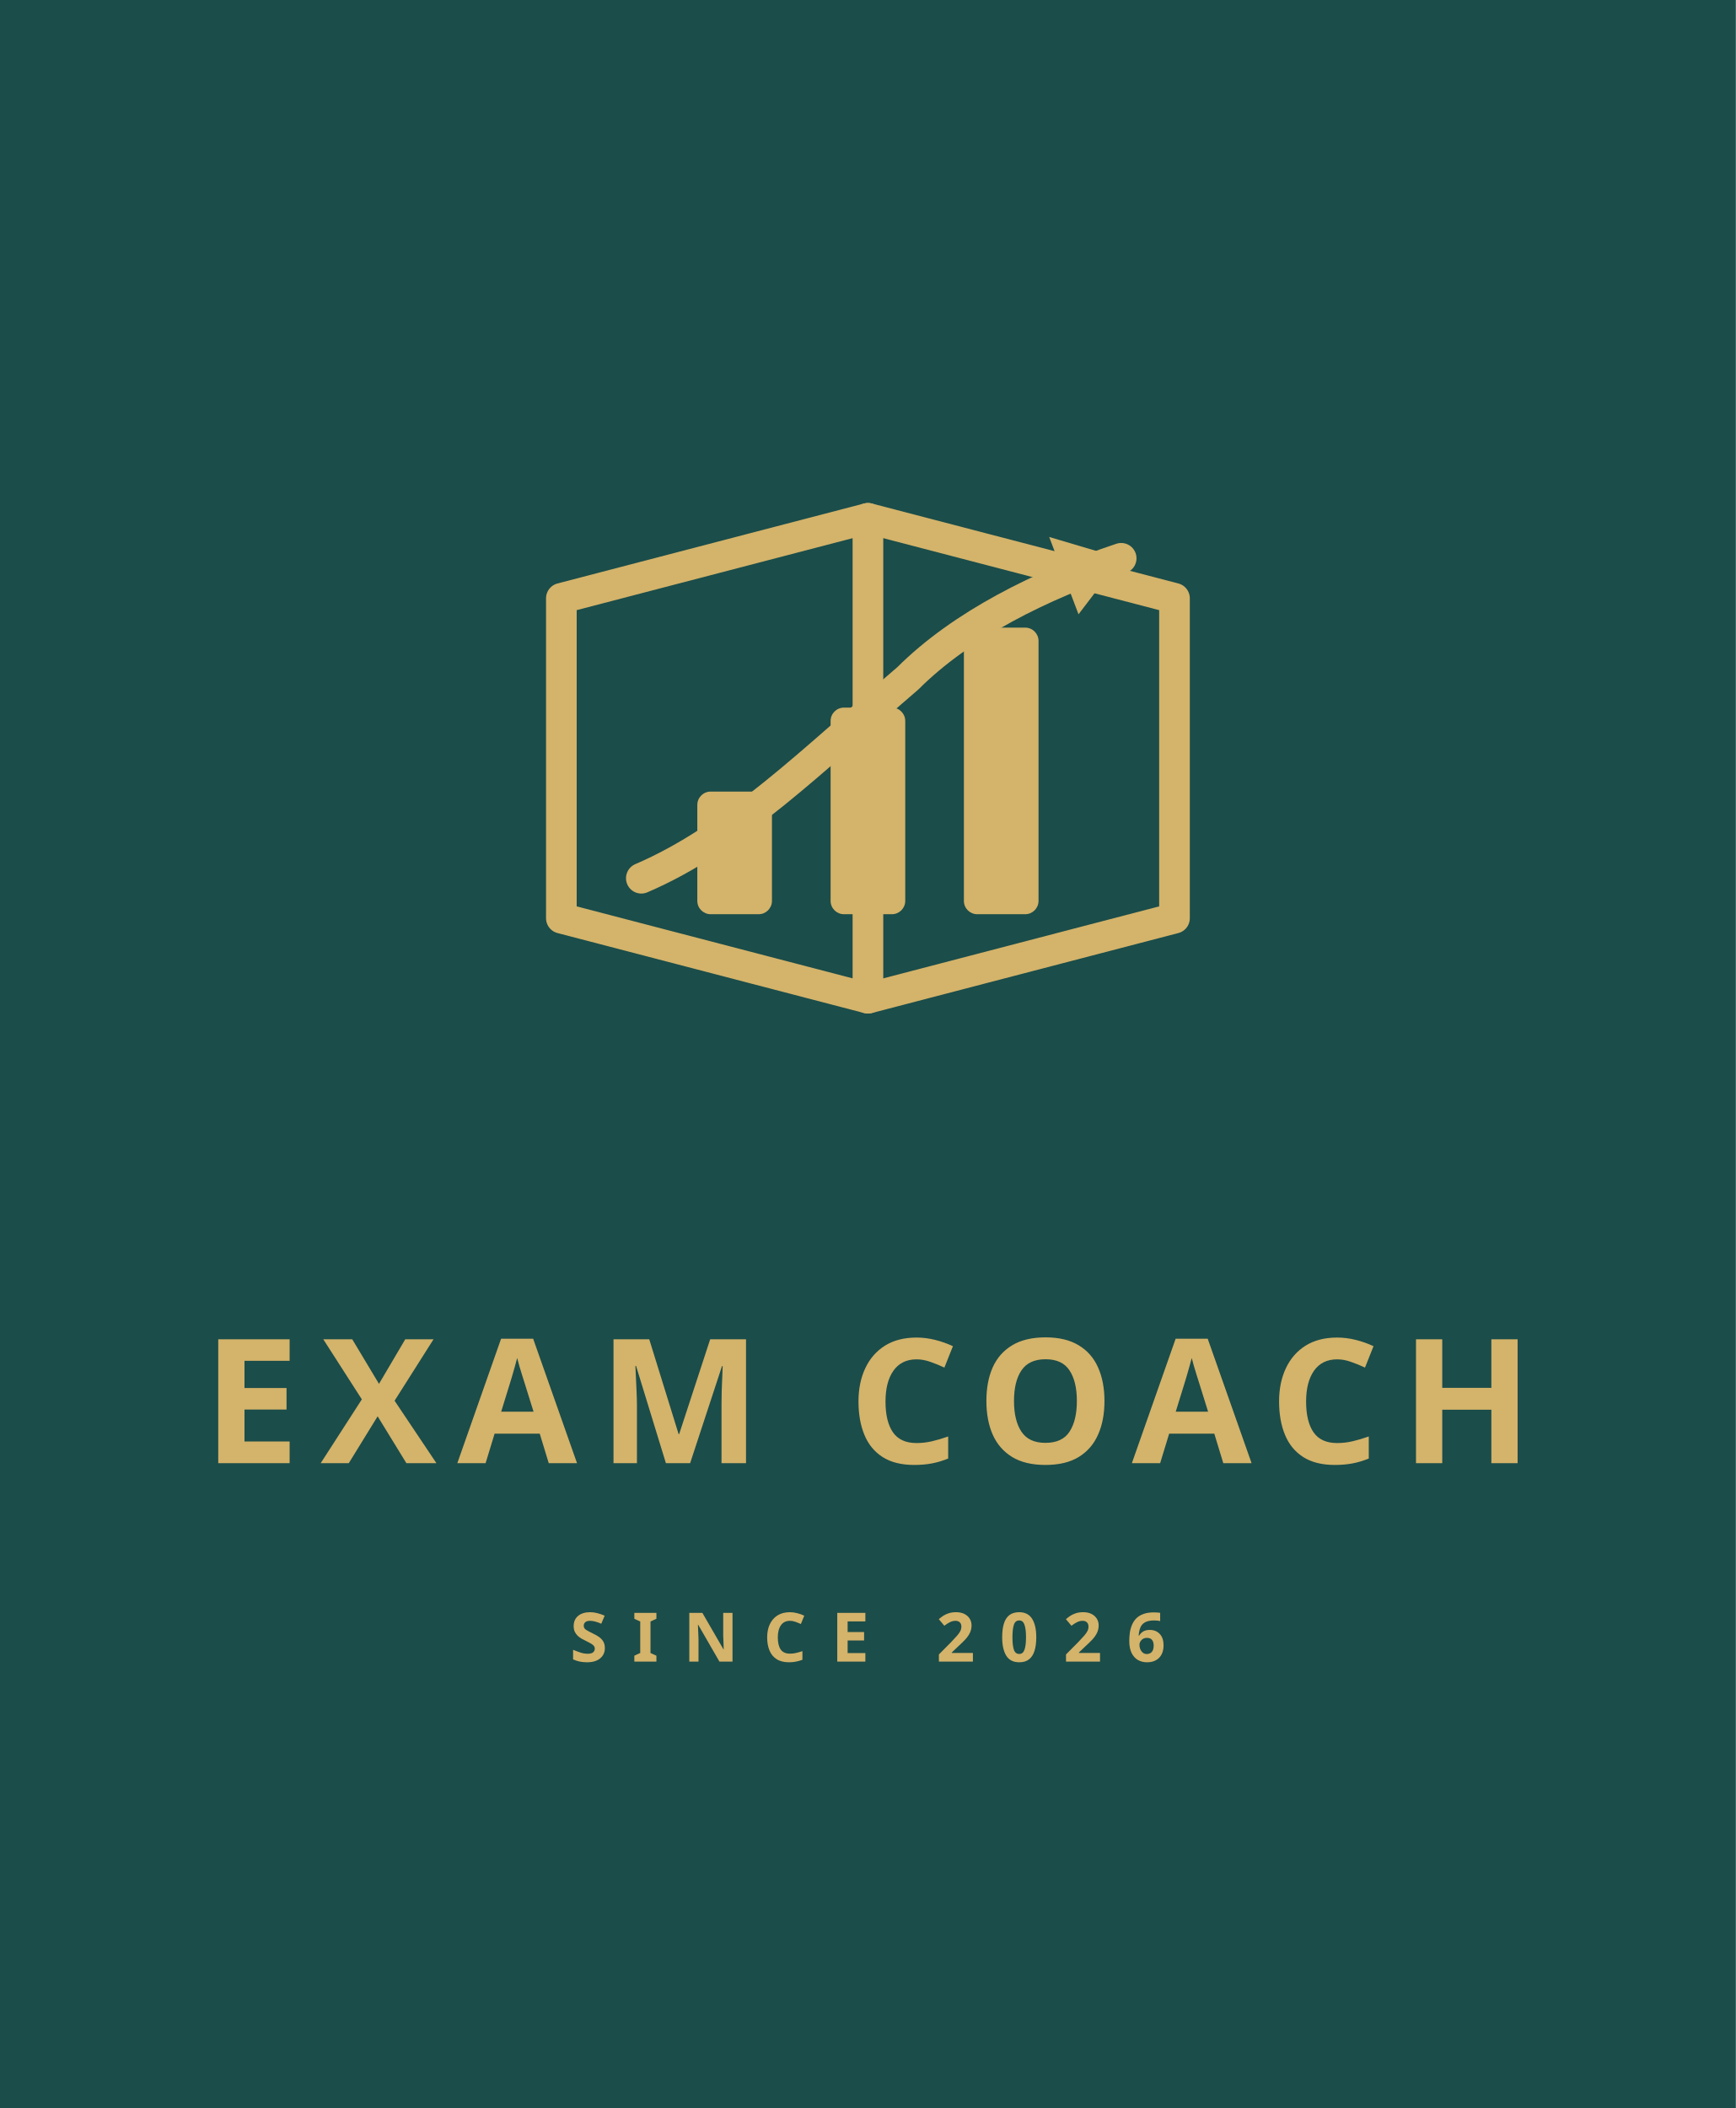
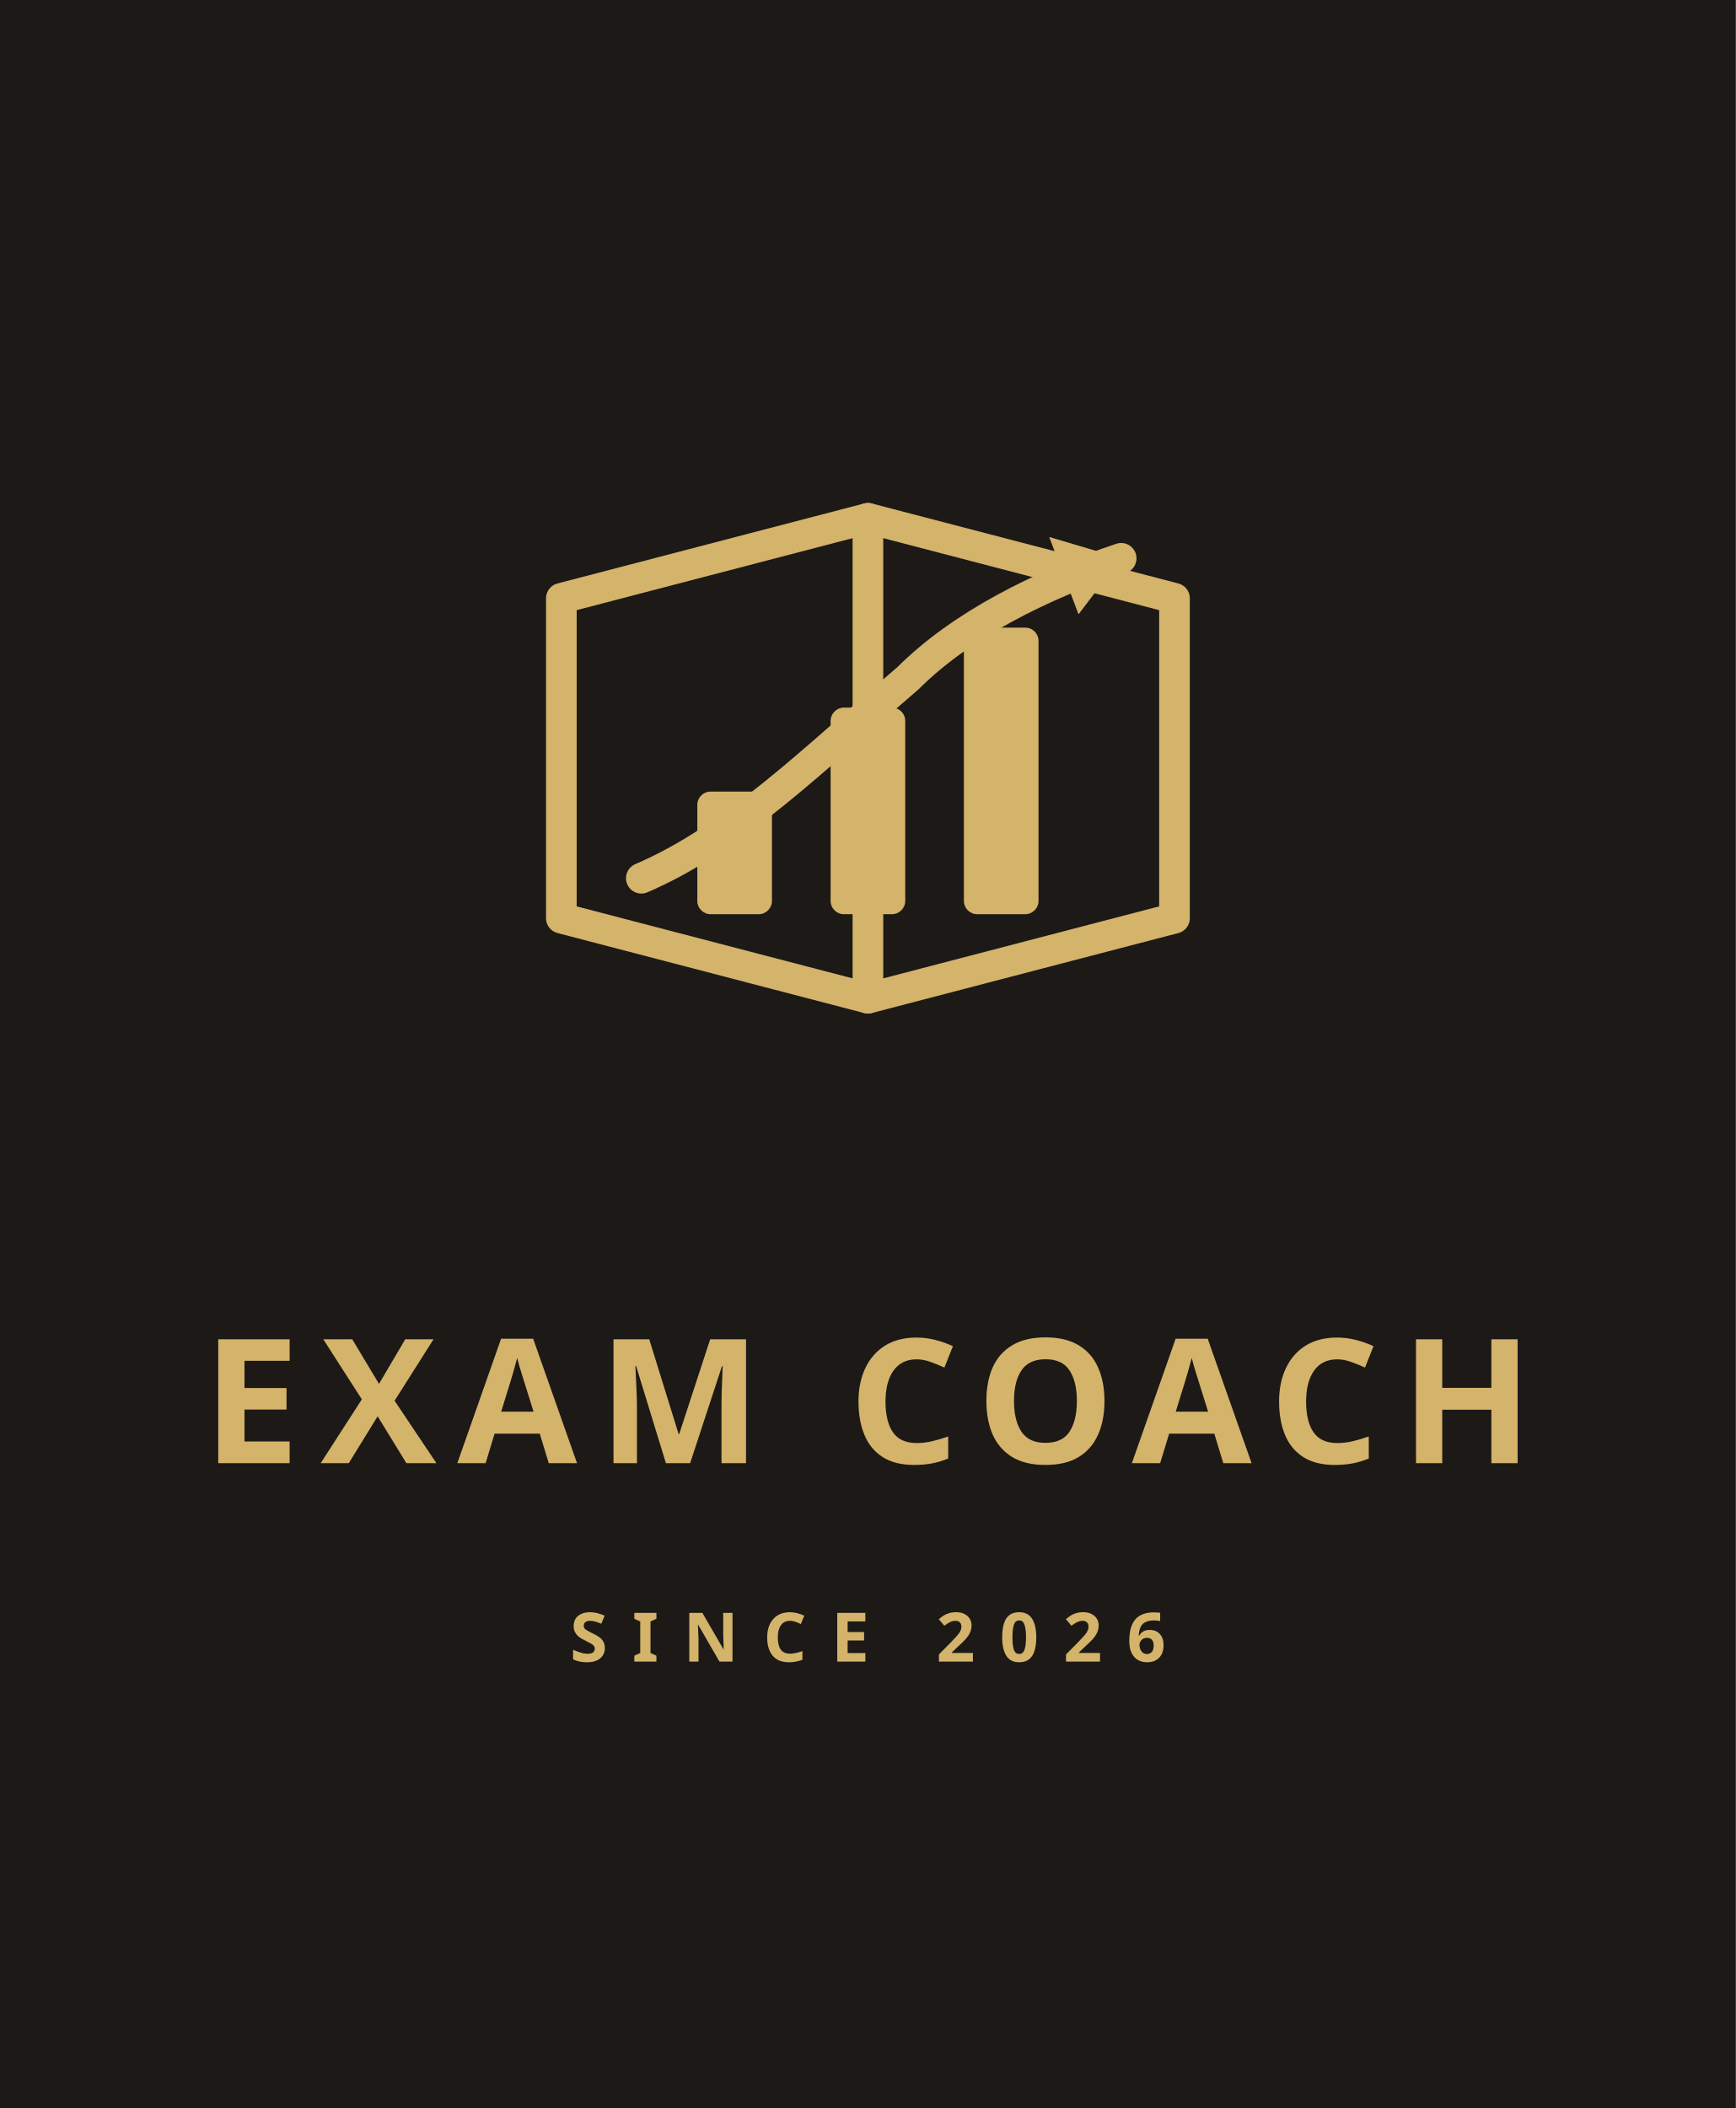
<svg xmlns="http://www.w3.org/2000/svg" viewBox="0 0 280 340" role="img" aria-label="EXAM COACH">
-   <rect width="280" height="340" fill="#1B4D4A" />
+   <rect width="280" height="340" fill="#1C1917" />
  <g transform="translate(140 118) scale(2.15) translate(-32 -32)">
    <g fill="none" stroke="#D4B36A" stroke-width="2.3" stroke-linecap="round" stroke-linejoin="round">
      <path d="M9 22 L32 16 L55 22 V46 L32 52 L9 46 Z" />
      <path d="M32 16 V52" />
      <path d="M15 43 C 22 40, 28 34, 35 28 C 39 24, 45 21, 51 19" />
    </g>
    <rect x="19.2" y="36.5" width="5.6" height="9.2" rx="1" fill="#D4B36A" />
    <rect x="29.2" y="30.2" width="5.6" height="15.5" rx="1" fill="#D4B36A" />
    <rect x="39.2" y="24.2" width="5.6" height="21.5" rx="1" fill="#D4B36A" />
    <path d="M51 19 L45.6 17.4 L47.8 23.2 Z" fill="#D4B36A" />
  </g>
  <text x="140" y="236" text-anchor="middle" fill="#D4B36A" font-family="ui-sans-serif, system-ui, sans-serif" font-size="28" font-weight="800" letter-spacing="0.12em">EXAM COACH</text>
  <text x="140" y="268" text-anchor="middle" fill="#D4B36A" font-family="ui-sans-serif, system-ui, sans-serif" font-size="11" font-weight="600" letter-spacing="0.36em">SINCE 2026</text>
</svg>
